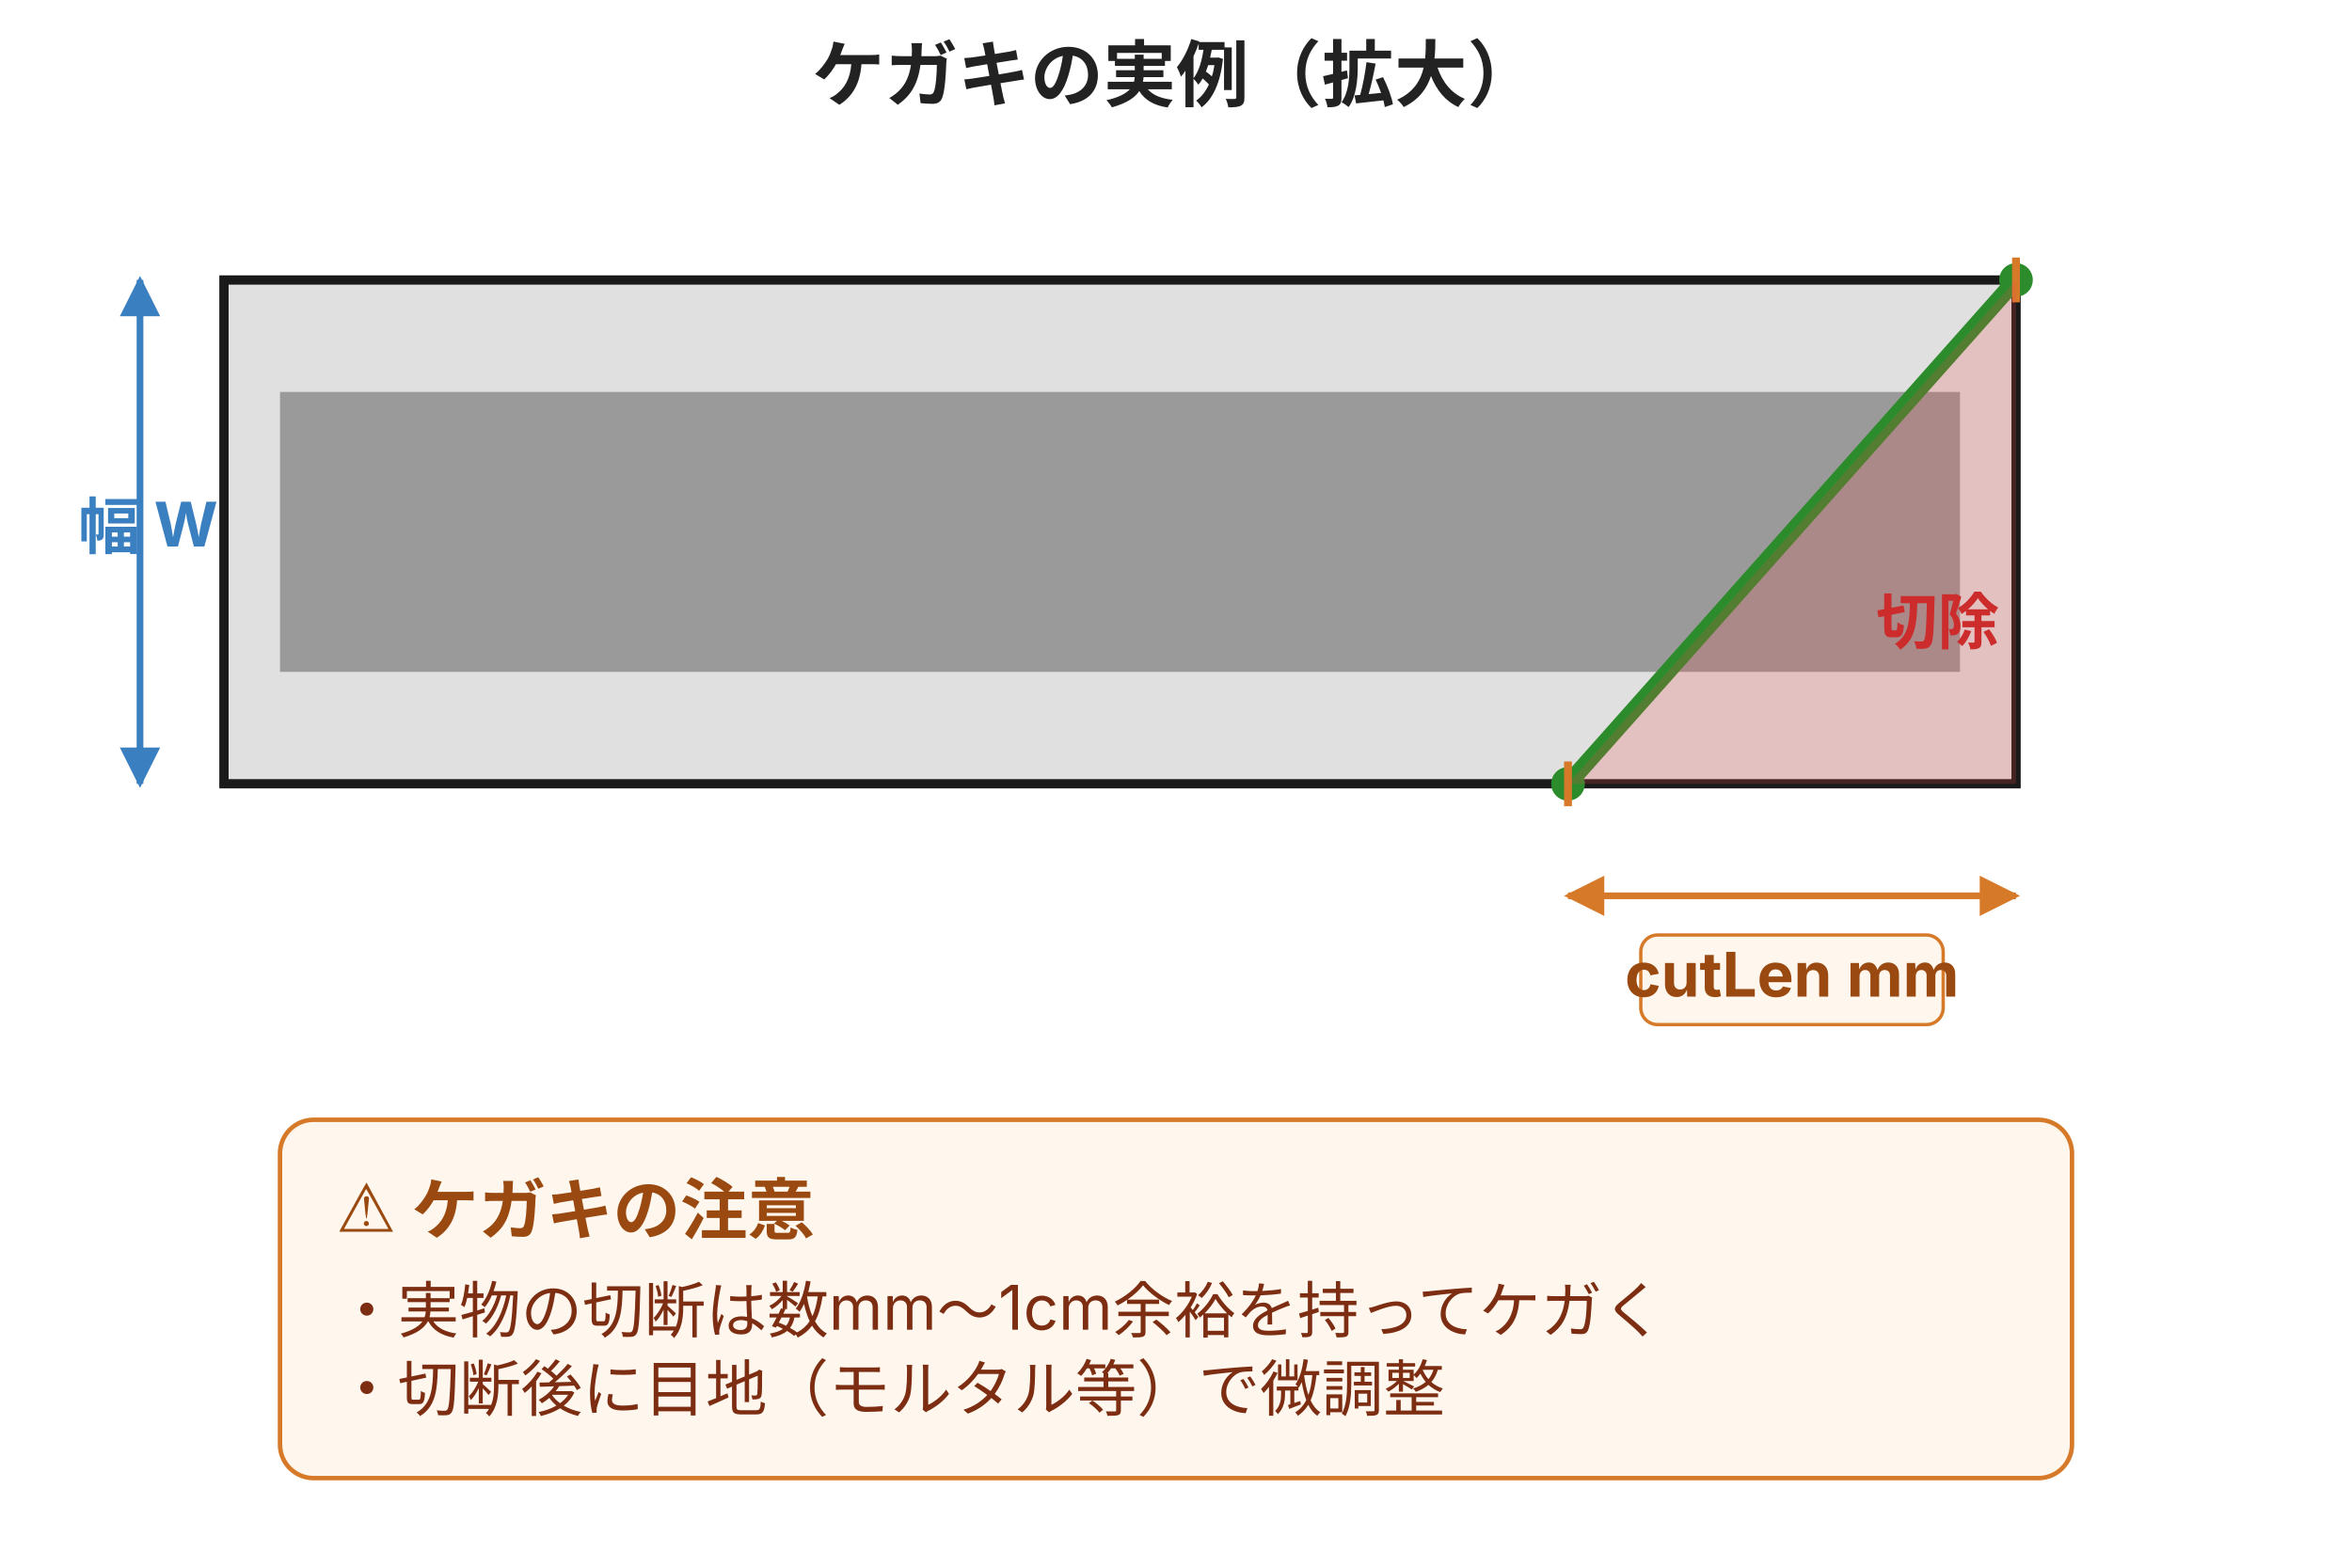
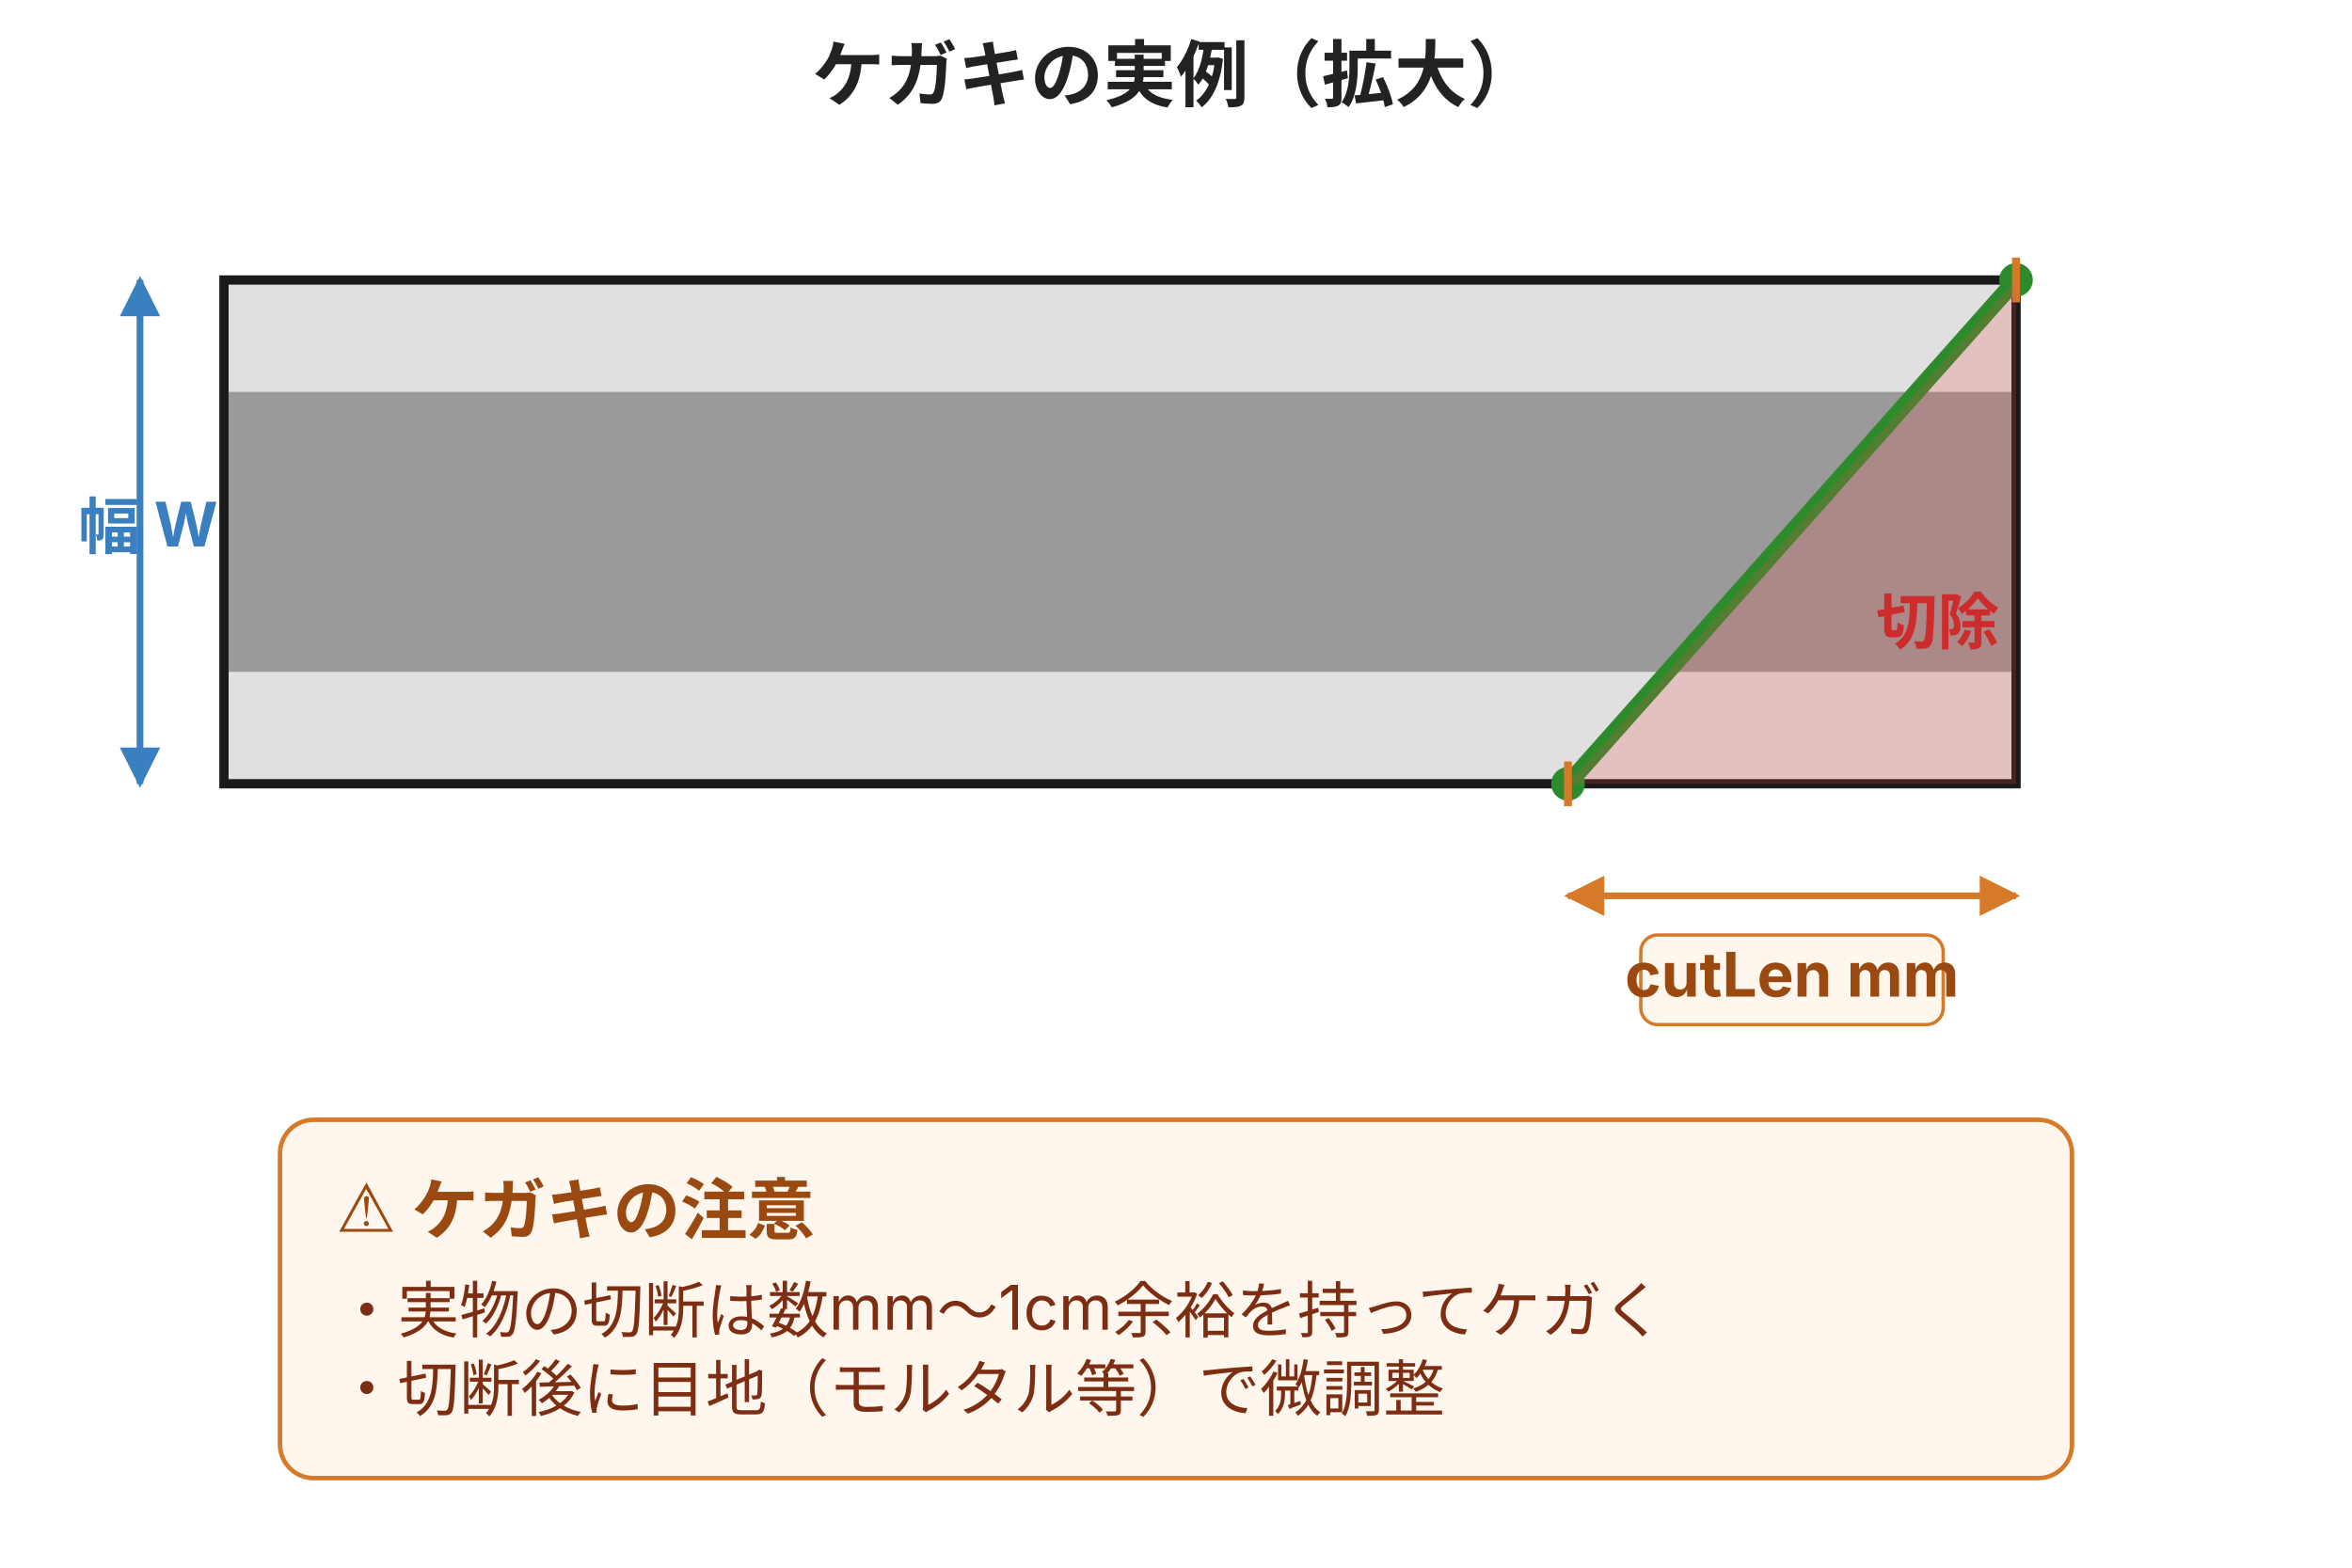
<svg xmlns="http://www.w3.org/2000/svg" viewBox="0 0 420 280" font-family="-apple-system, 'Hiragino Kaku Gothic ProN', 'Noto Sans JP', sans-serif" font-size="11">
  <defs>
    <marker id="am" viewBox="0 0 10 10" refX="9" refY="5" markerWidth="6" markerHeight="6" orient="auto-start-reverse">
      <path d="M0,0 L10,5 L0,10 z" fill="#d67a2a" />
    </marker>
    <marker id="ax" viewBox="0 0 10 10" refX="9" refY="5" markerWidth="6" markerHeight="6" orient="auto-start-reverse">
      <path d="M0,0 L10,5 L0,10 z" fill="#3a7fc0" />
    </marker>
  </defs>
  <text x="210" y="18" text-anchor="middle" font-weight="700" font-size="13" fill="#222">ケガキの実例（拡大）</text>
  <rect x="40" y="50" width="320" height="90" fill="#e0e0e0" stroke="#1a1a1a" stroke-width="1.6" />
-   <rect x="50" y="70" width="300" height="50" fill="#444" opacity="0.45" />
+   <rect x="40" y="70" width="320" height="50" fill="#444" opacity="0.45" />
  <rect x="40" y="50" width="320" height="90" fill="none" stroke="#1a1a1a" stroke-width="1.6" />
  <line x1="360" y1="50" x2="280" y2="140" stroke="#2c8c2c" stroke-width="3" />
  <circle cx="360" cy="50" r="3" fill="#2c8c2c" />
  <circle cx="280" cy="140" r="3" fill="#2c8c2c" />
  <line x1="360" y1="46" x2="360" y2="54" stroke="#d67a2a" stroke-width="1.4" />
  <line x1="280" y1="136" x2="280" y2="144" stroke="#d67a2a" stroke-width="1.4" />
  <polygon points="360,50 360,140 280,140" fill="#ef4444" opacity="0.2" />
  <text x="335" y="115" fill="#cc2c2c" font-weight="700" font-size="11">切除</text>
  <line x1="280" y1="160" x2="360" y2="160" stroke="#d67a2a" stroke-width="1.2" marker-start="url(#am)" marker-end="url(#am)" />
  <rect x="293" y="167" width="54" height="16" fill="#fff7ed" stroke="#d67a2a" stroke-width="0.6" rx="3" />
  <text x="320" y="178" text-anchor="middle" fill="#9a4a10" font-weight="700">cutLen mm</text>
  <line x1="25" y1="50" x2="25" y2="140" stroke="#3a7fc0" stroke-width="1.2" marker-start="url(#ax)" marker-end="url(#ax)" />
  <text x="14" y="98" fill="#3a7fc0" font-weight="700">幅 W</text>
  <rect x="50" y="200" width="320" height="64" fill="#fff7ed" stroke="#d67a2a" stroke-width="0.8" rx="6" />
  <text x="60" y="220" fill="#9a4a10" font-weight="700" font-size="12">⚠️ ケガキの注意</text>
  <text x="60" y="238" fill="#7c2d12" font-size="11">・実物の切断は数mm〜1cm余裕を持ってケガく</text>
  <text x="60" y="252" fill="#7c2d12" font-size="11">・切断後に目地（モルタル等）で微調整</text>
</svg>
